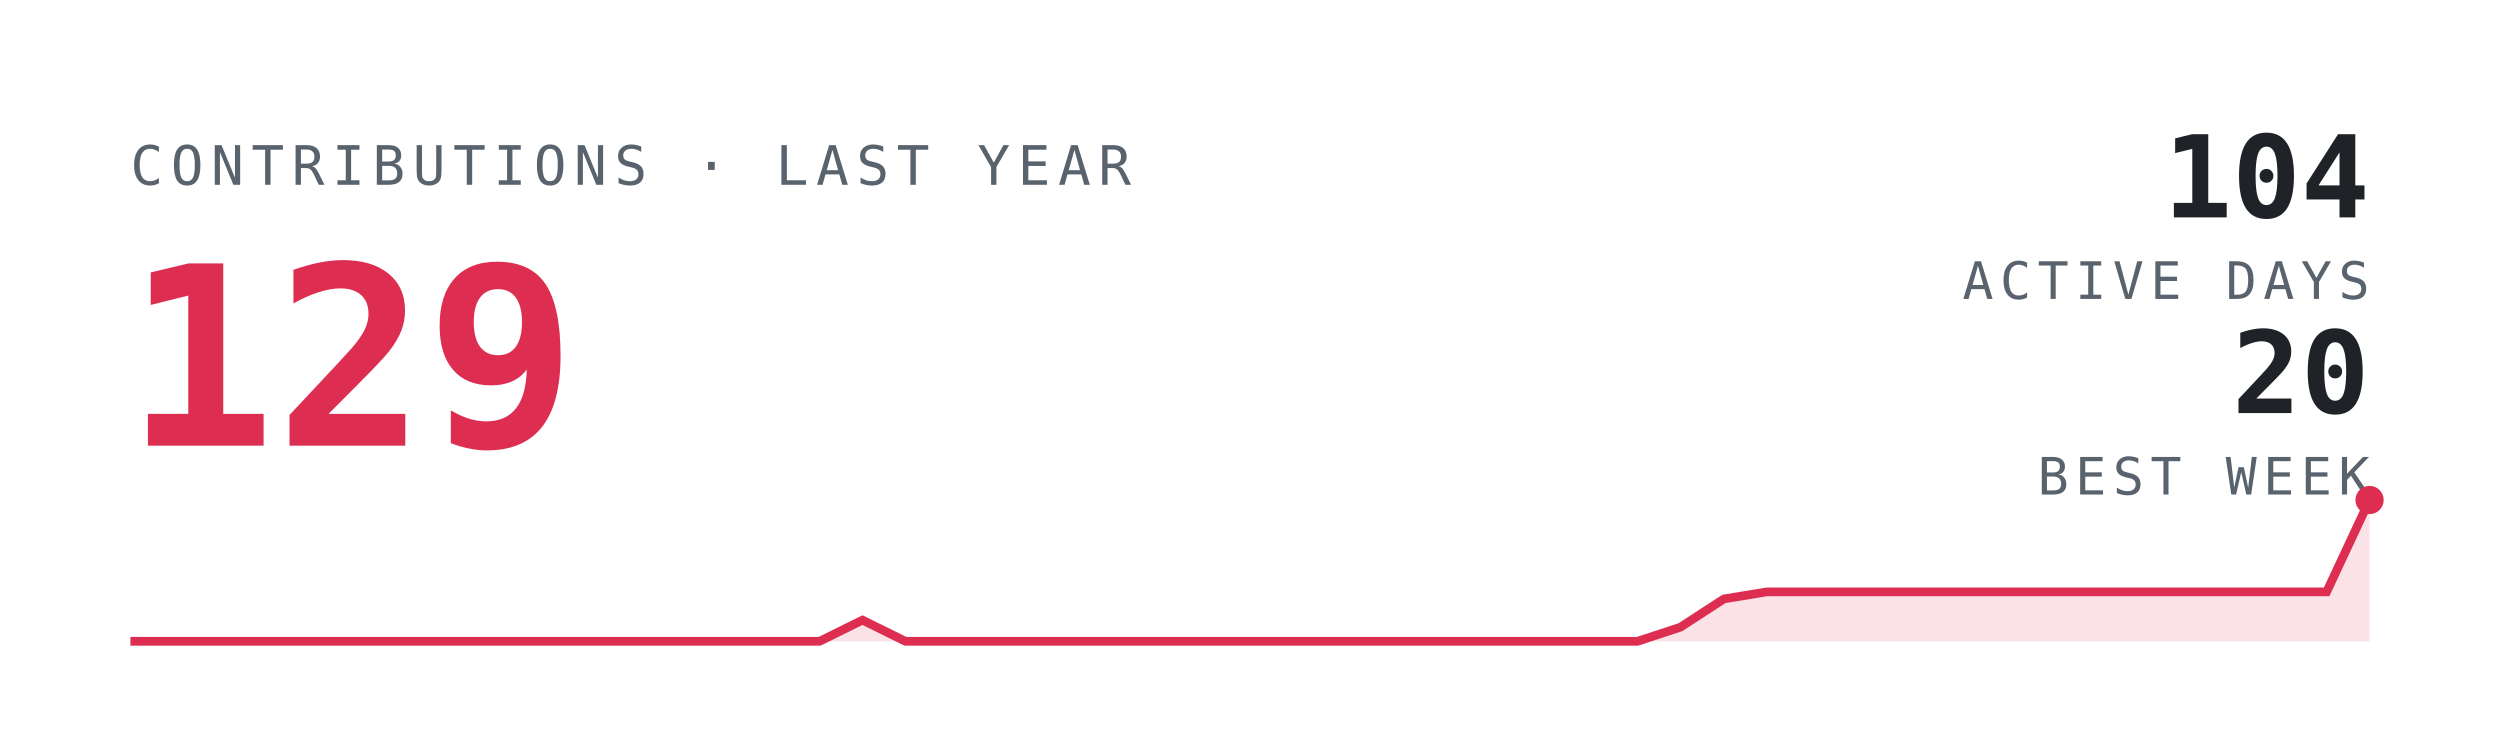
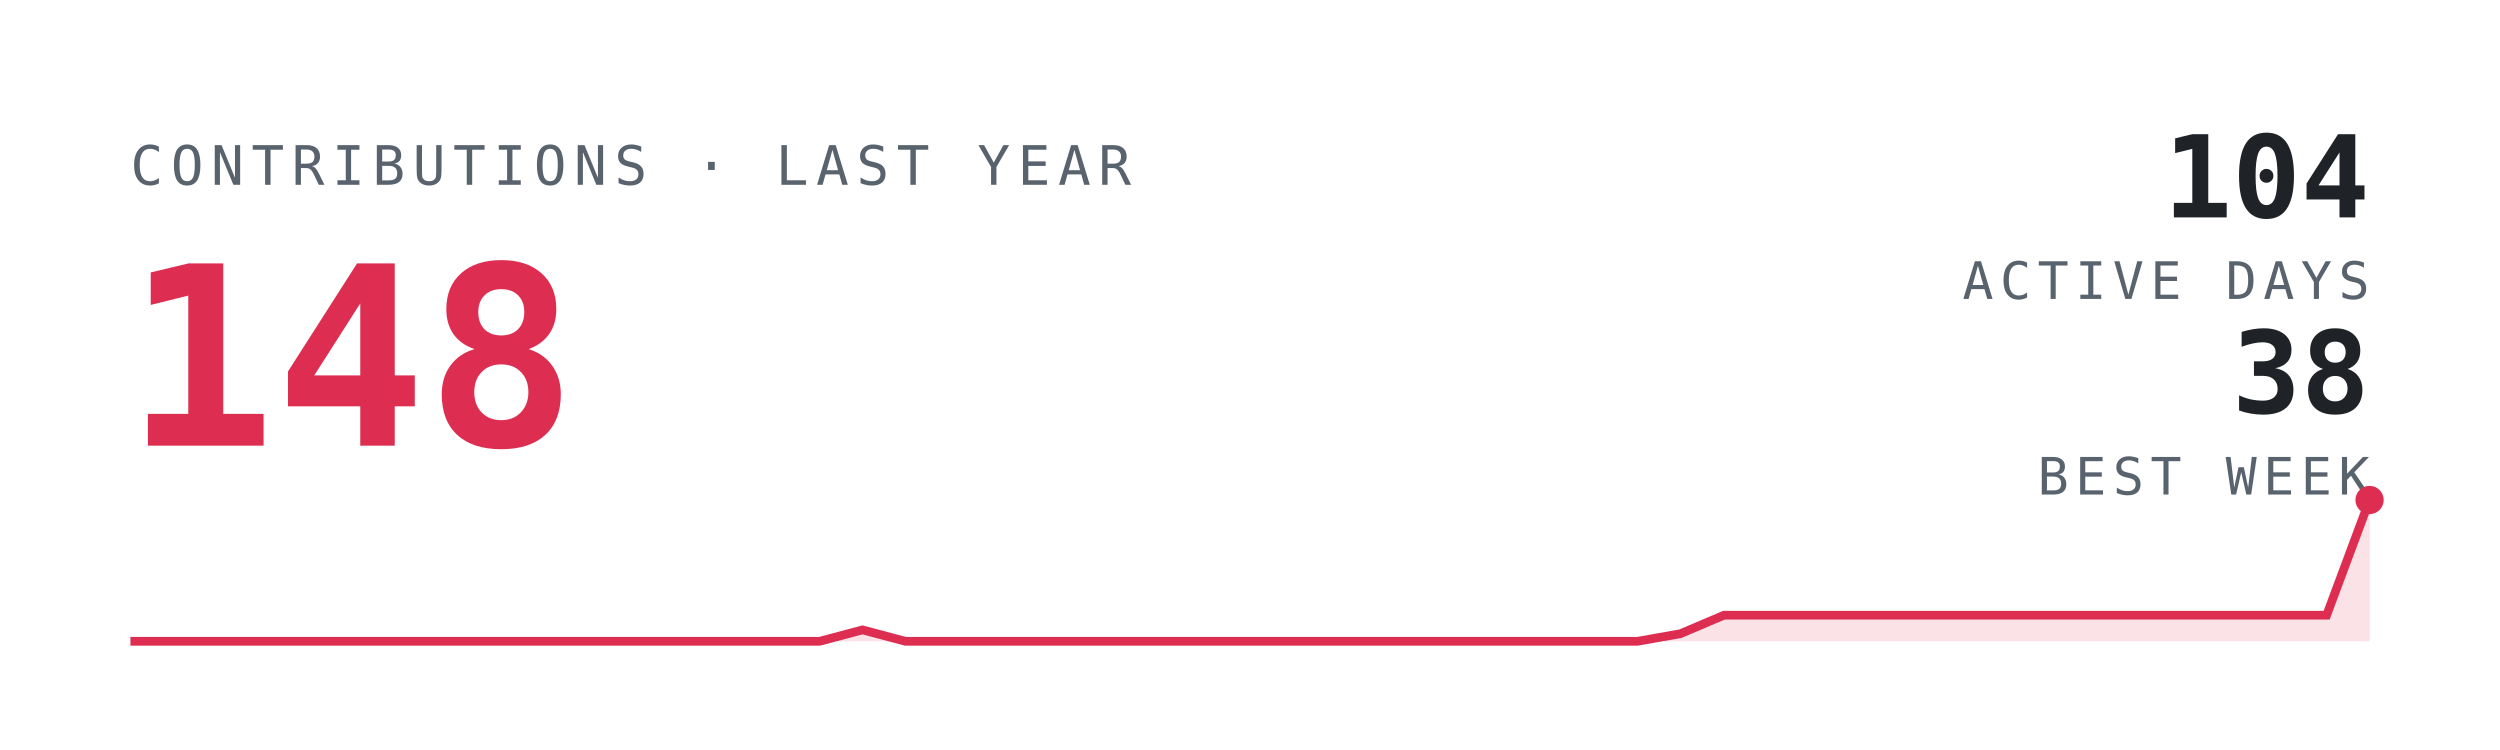
<svg xmlns="http://www.w3.org/2000/svg" viewBox="0 0 460 138" width="460" font-family="'JetBrains Mono', ui-monospace, SFMono-Regular, monospace">
  <style>
  .s{fill:#1f2328}  .m{fill:#59636e}  .t{fill:#d0d7de}  .a{fill:#dd2d51}
  .stk{stroke:#dd2d51}  .trk{fill:#eaeef2}  .ar{fill:#dd2d51;fill-opacity:.14}
  @media(prefers-color-scheme:dark){
    .s{fill:#f0f6fc} .m{fill:#9198a1} .t{fill:#30363d} .a{fill:#e04060}
    .stk{stroke:#e04060} .trk{fill:#21262d} .ar{fill:#e04060;fill-opacity:.18}
  }
</style>
  <rect fill="none" width="460" height="138" />
  <text class="m" x="24" y="34" font-size="10" letter-spacing="1.4">CONTRIBUTIONS · LAST YEAR</text>
-   <text class="a" x="23" y="82" font-size="46" font-weight="700">129</text>
+   <text class="a" x="23" y="82" font-size="46" font-weight="700">148</text>
  <text class="s" x="436" y="40" font-size="21" font-weight="700" text-anchor="end">104</text>
  <text class="m" x="436" y="55" font-size="9.5" letter-spacing="1.2" text-anchor="end">ACTIVE DAYS</text>
-   <text class="s" x="436" y="76" font-size="21" font-weight="700" text-anchor="end">20</text>
+   <text class="s" x="436" y="76" font-size="21" font-weight="700" text-anchor="end">38</text>
  <text class="m" x="436" y="91" font-size="9.5" letter-spacing="1.2" text-anchor="end">BEST WEEK</text>
-   <path class="ar" d="M24.0,118 L24.0,118.0 L31.9,118.0 L39.8,118.0 L47.8,118.0 L55.7,118.0 L63.6,118.0 L71.5,118.0 L79.5,118.0 L87.4,118.0 L95.3,118.0 L103.2,118.0 L111.2,118.0 L119.1,118.0 L127.0,118.0 L134.9,118.0 L142.8,118.0 L150.8,118.0 L158.7,114.1 L166.6,118.0 L174.5,118.0 L182.5,118.0 L190.4,118.0 L198.3,118.0 L206.2,118.0 L214.2,118.0 L222.1,118.0 L230.0,118.0 L237.9,118.0 L245.8,118.0 L253.8,118.0 L261.7,118.0 L269.6,118.0 L277.5,118.0 L285.5,118.0 L293.4,118.0 L301.3,118.0 L309.2,115.4 L317.2,110.2 L325.1,108.9 L333.0,108.9 L340.9,108.9 L348.8,108.9 L356.8,108.9 L364.7,108.9 L372.6,108.9 L380.5,108.9 L388.5,108.9 L396.4,108.9 L404.3,108.9 L412.2,108.9 L420.2,108.9 L428.1,108.9 L436.0,92.0 L436.0,118 Z" />
-   <polyline class="stk" fill="none" stroke-width="1.6" points="24.0,118.0 31.9,118.0 39.8,118.0 47.8,118.0 55.7,118.0 63.6,118.0 71.5,118.0 79.5,118.0 87.4,118.0 95.3,118.0 103.2,118.0 111.2,118.0 119.1,118.0 127.0,118.0 134.9,118.0 142.8,118.0 150.8,118.0 158.7,114.1 166.6,118.0 174.5,118.0 182.5,118.0 190.4,118.0 198.3,118.0 206.2,118.0 214.2,118.0 222.1,118.0 230.0,118.0 237.9,118.0 245.8,118.0 253.8,118.0 261.7,118.0 269.6,118.0 277.5,118.0 285.5,118.0 293.4,118.0 301.3,118.0 309.2,115.4 317.2,110.2 325.1,108.9 333.0,108.9 340.9,108.9 348.8,108.9 356.8,108.9 364.7,108.9 372.6,108.9 380.5,108.9 388.5,108.9 396.4,108.9 404.3,108.9 412.2,108.9 420.2,108.9 428.1,108.9 436.0,92.0" />
+   <path class="ar" d="M24.0,118 L24.0,118.0 L31.9,118.0 L39.8,118.0 L47.8,118.0 L55.7,118.0 L63.6,118.0 L71.5,118.0 L79.5,118.0 L87.4,118.0 L95.3,118.0 L103.2,118.0 L111.2,118.0 L119.1,118.0 L127.0,118.0 L134.9,118.0 L142.8,118.0 L150.8,118.0 L158.7,115.9 L166.6,118.0 L174.5,118.0 L182.5,118.0 L190.4,118.0 L198.3,118.0 L206.2,118.0 L214.2,118.0 L222.1,118.0 L230.0,118.0 L237.9,118.0 L245.8,118.0 L253.8,118.0 L261.7,118.0 L269.6,118.0 L277.5,118.0 L285.5,118.0 L293.4,118.0 L301.3,118.0 L309.2,116.6 L317.2,113.2 L325.1,113.2 L333.0,113.2 L340.9,113.2 L348.8,113.2 L356.8,113.2 L364.7,113.2 L372.6,113.2 L380.5,113.2 L388.5,113.2 L396.4,113.2 L404.3,113.2 L412.2,113.2 L420.2,113.2 L428.1,113.2 L436.0,92.0 L436.0,118 Z" />
+   <polyline class="stk" fill="none" stroke-width="1.6" points="24.0,118.0 31.9,118.0 39.8,118.0 47.8,118.0 55.7,118.0 63.6,118.0 71.5,118.0 79.5,118.0 87.4,118.0 95.3,118.0 103.2,118.0 111.2,118.0 119.1,118.0 127.0,118.0 134.9,118.0 142.8,118.0 150.8,118.0 158.7,115.9 166.6,118.0 174.5,118.0 182.5,118.0 190.4,118.0 198.3,118.0 206.2,118.0 214.2,118.0 222.1,118.0 230.0,118.0 237.9,118.0 245.8,118.0 253.8,118.0 261.7,118.0 269.6,118.0 277.5,118.0 285.5,118.0 293.4,118.0 301.3,118.0 309.2,116.6 317.2,113.2 325.1,113.2 333.0,113.2 340.9,113.2 348.8,113.2 356.8,113.2 364.7,113.2 372.6,113.2 380.5,113.2 388.5,113.2 396.4,113.2 404.3,113.2 412.2,113.2 420.2,113.2 428.1,113.2 436.0,92.0" />
  <circle class="a" cx="436.0" cy="92.0" r="2.6" />
</svg>
